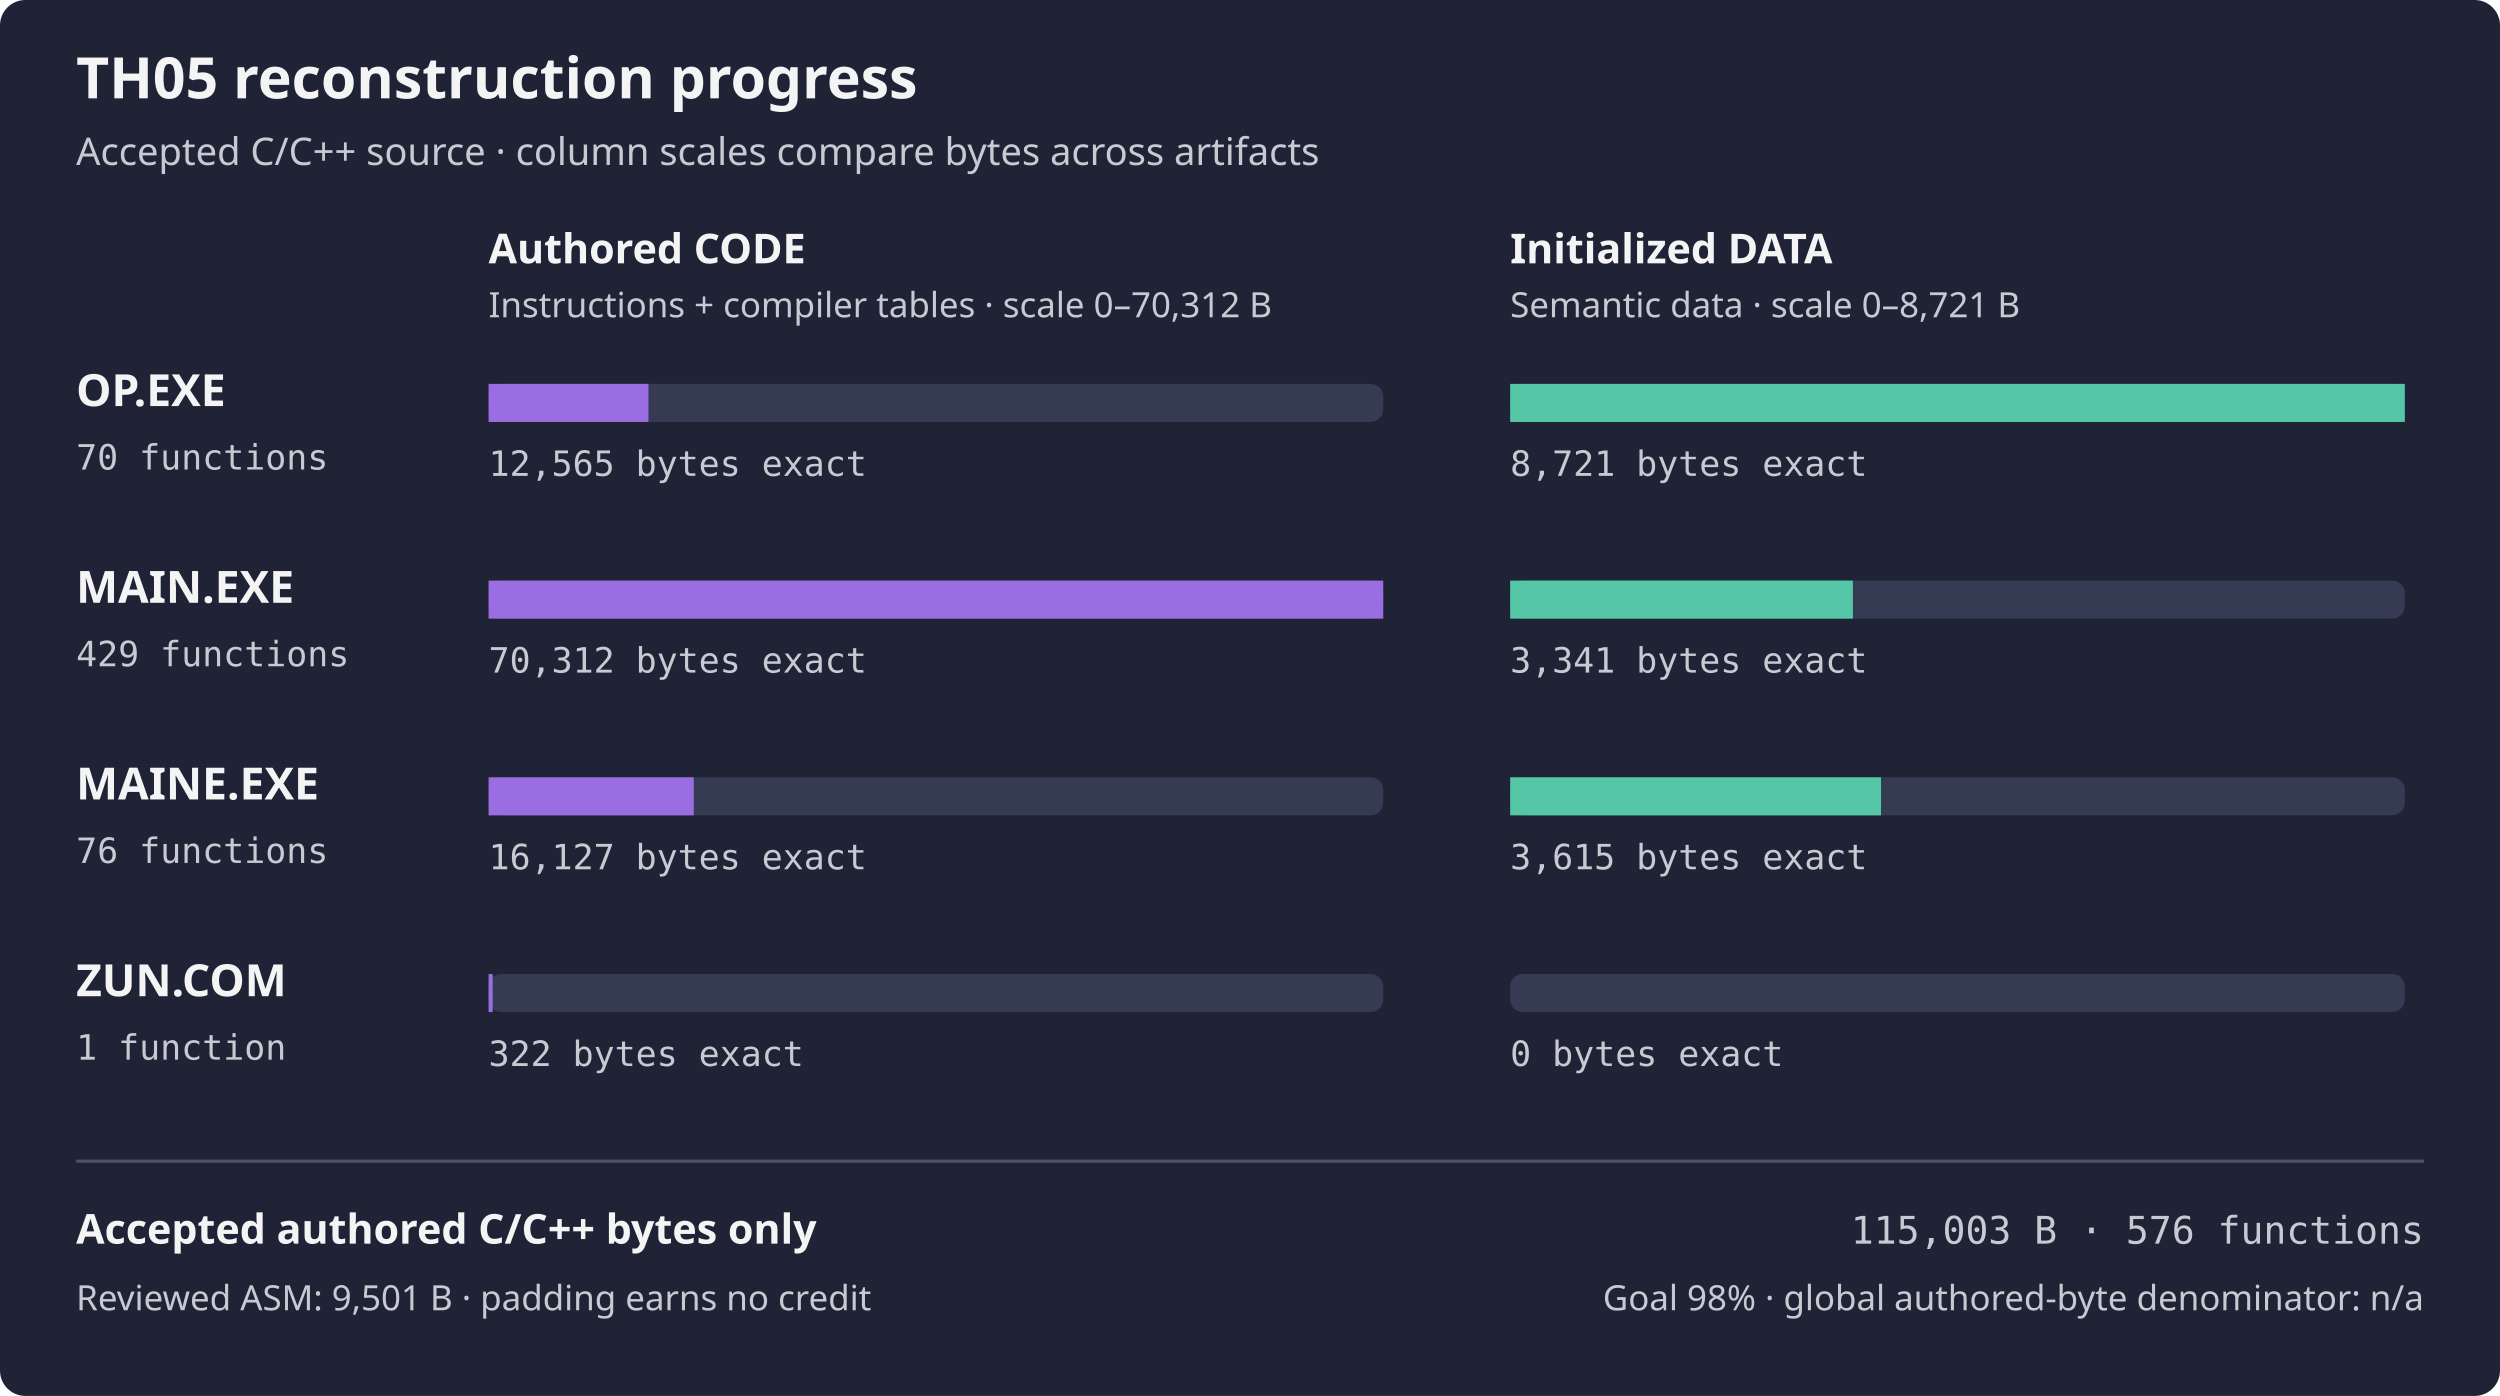
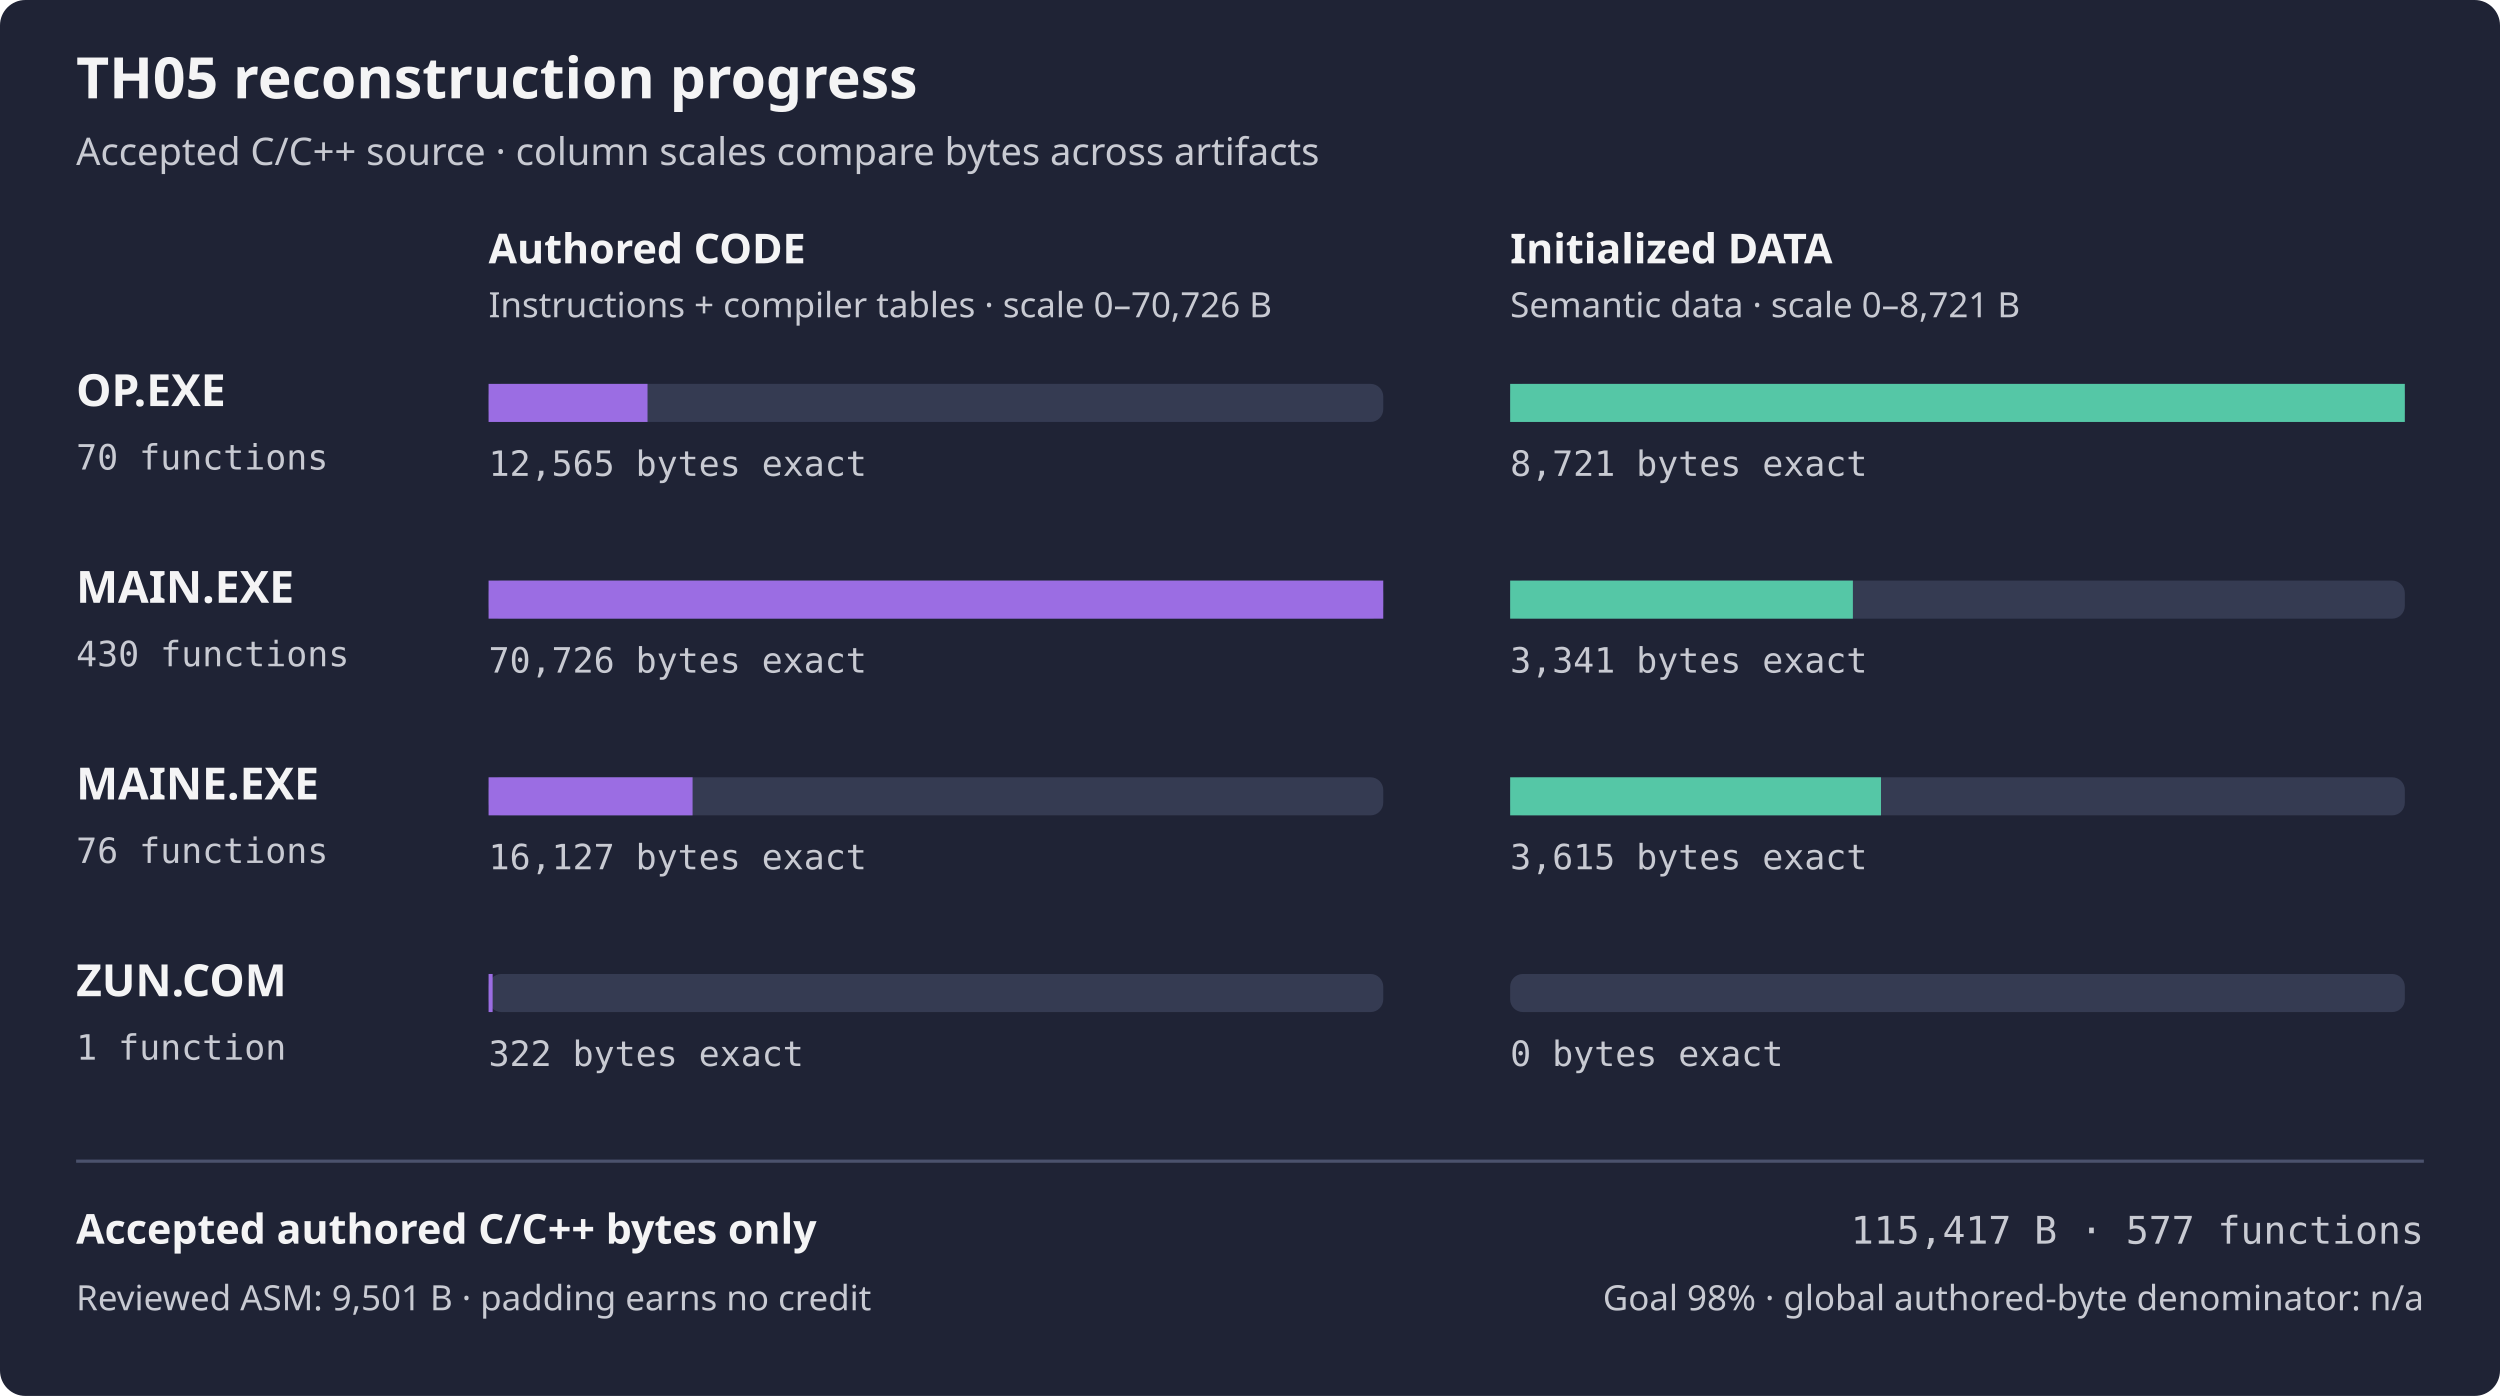
<svg xmlns="http://www.w3.org/2000/svg" width="788" height="440" viewBox="0 0 788 440" role="img" aria-labelledby="title desc">
  <rect width="788" height="440" rx="8" fill="#1f2335" />
  <text x="24" y="31" fill="#f4f4f5" font-family="sans-serif" font-size="18" font-weight="600">TH05 reconstruction progress</text>
  <text x="24" y="52" fill="#c8cad2" font-family="sans-serif" font-size="12">Accepted C/C++ source · column scales compare bytes across artifacts</text>
  <text x="154" y="83" fill="#f4f4f5" font-family="sans-serif" font-size="13" font-weight="600">Authored CODE</text>
  <text x="476" y="83" fill="#f4f4f5" font-family="sans-serif" font-size="13" font-weight="600">Initialized DATA</text>
-   <text x="154" y="100" fill="#c8cad2" font-family="sans-serif" font-size="11">Instructions + compiler tables · scale 0–70,312 B</text>
+   <text x="154" y="100" fill="#c8cad2" font-family="sans-serif" font-size="11">Instructions + compiler tables · scale 0–70,726 B</text>
  <text x="476" y="100" fill="#c8cad2" font-family="sans-serif" font-size="11">Semantic data · scale 0–8,721 B</text>
  <text x="24" y="128" fill="#f4f4f5" font-family="sans-serif" font-size="14" font-weight="600">OP.EXE</text>
  <text x="24" y="148" fill="#c8cad2" font-family="monospace" font-size="11">70 functions</text>
  <rect x="154" y="121" width="282" height="12" rx="4" fill="#353b52" />
-   <rect x="154" y="121" width="50.39" height="12" fill="#9b6de3" />
+   <rect x="154" y="121" width="50.10" height="12" fill="#9b6de3" />
  <rect x="476" y="121" width="282" height="12" rx="4" fill="#353b52" />
  <rect x="476" y="121" width="282.00" height="12" fill="#55c7a6" />
  <text x="154" y="150" fill="#c8cad2" font-family="monospace" font-size="11">12,565 bytes exact</text>
  <text x="476" y="150" fill="#c8cad2" font-family="monospace" font-size="11">8,721 bytes exact</text>
  <text x="24" y="190" fill="#f4f4f5" font-family="sans-serif" font-size="14" font-weight="600">MAIN.EXE</text>
-   <text x="24" y="210" fill="#c8cad2" font-family="monospace" font-size="11">429 functions</text>
+   <text x="24" y="210" fill="#c8cad2" font-family="monospace" font-size="11">430 functions</text>
  <rect x="154" y="183" width="282" height="12" rx="4" fill="#353b52" />
  <rect x="154" y="183" width="282.00" height="12" fill="#9b6de3" />
  <rect x="476" y="183" width="282" height="12" rx="4" fill="#353b52" />
  <rect x="476" y="183" width="108.03" height="12" fill="#55c7a6" />
-   <text x="154" y="212" fill="#c8cad2" font-family="monospace" font-size="11">70,312 bytes exact</text>
+   <text x="154" y="212" fill="#c8cad2" font-family="monospace" font-size="11">70,726 bytes exact</text>
  <text x="476" y="212" fill="#c8cad2" font-family="monospace" font-size="11">3,341 bytes exact</text>
  <text x="24" y="252" fill="#f4f4f5" font-family="sans-serif" font-size="14" font-weight="600">MAINE.EXE</text>
  <text x="24" y="272" fill="#c8cad2" font-family="monospace" font-size="11">76 functions</text>
  <rect x="154" y="245" width="282" height="12" rx="4" fill="#353b52" />
-   <rect x="154" y="245" width="64.68" height="12" fill="#9b6de3" />
+   <rect x="154" y="245" width="64.30" height="12" fill="#9b6de3" />
  <rect x="476" y="245" width="282" height="12" rx="4" fill="#353b52" />
  <rect x="476" y="245" width="116.89" height="12" fill="#55c7a6" />
  <text x="154" y="274" fill="#c8cad2" font-family="monospace" font-size="11">16,127 bytes exact</text>
  <text x="476" y="274" fill="#c8cad2" font-family="monospace" font-size="11">3,615 bytes exact</text>
  <text x="24" y="314" fill="#f4f4f5" font-family="sans-serif" font-size="14" font-weight="600">ZUN.COM</text>
  <text x="24" y="334" fill="#c8cad2" font-family="monospace" font-size="11">1 function</text>
  <rect x="154" y="307" width="282" height="12" rx="4" fill="#353b52" />
-   <rect x="154" y="307" width="1.29" height="12" fill="#9b6de3" />
+   <rect x="154" y="307" width="1.28" height="12" fill="#9b6de3" />
  <rect x="476" y="307" width="282" height="12" rx="4" fill="#353b52" />
  <rect x="476" y="307" width="0.00" height="12" fill="#55c7a6" />
  <text x="154" y="336" fill="#c8cad2" font-family="monospace" font-size="11">322 bytes exact</text>
  <text x="476" y="336" fill="#c8cad2" font-family="monospace" font-size="11">0 bytes exact</text>
  <path d="M24 366 H764" stroke="#4b526d" />
  <text x="24" y="392" fill="#f4f4f5" font-family="sans-serif" font-size="13" font-weight="600">Accepted authored C/C++ bytes only</text>
-   <text x="764" y="392" fill="#c8cad2" font-family="monospace" text-anchor="end" font-size="12">115,003 B · 576 functions</text>
+   <text x="764" y="392" fill="#c8cad2" font-family="monospace" text-anchor="end" font-size="12">115,417 B · 577 functions</text>
  <text x="24" y="413" fill="#c8cad2" font-family="sans-serif" font-size="11">Reviewed ASM: 9,501 B · padding earns no credit</text>
  <text x="764" y="413" fill="#c8cad2" font-family="sans-serif" text-anchor="end" font-size="11">Goal 98% · global authored-byte denominator: n/a</text>
</svg>
